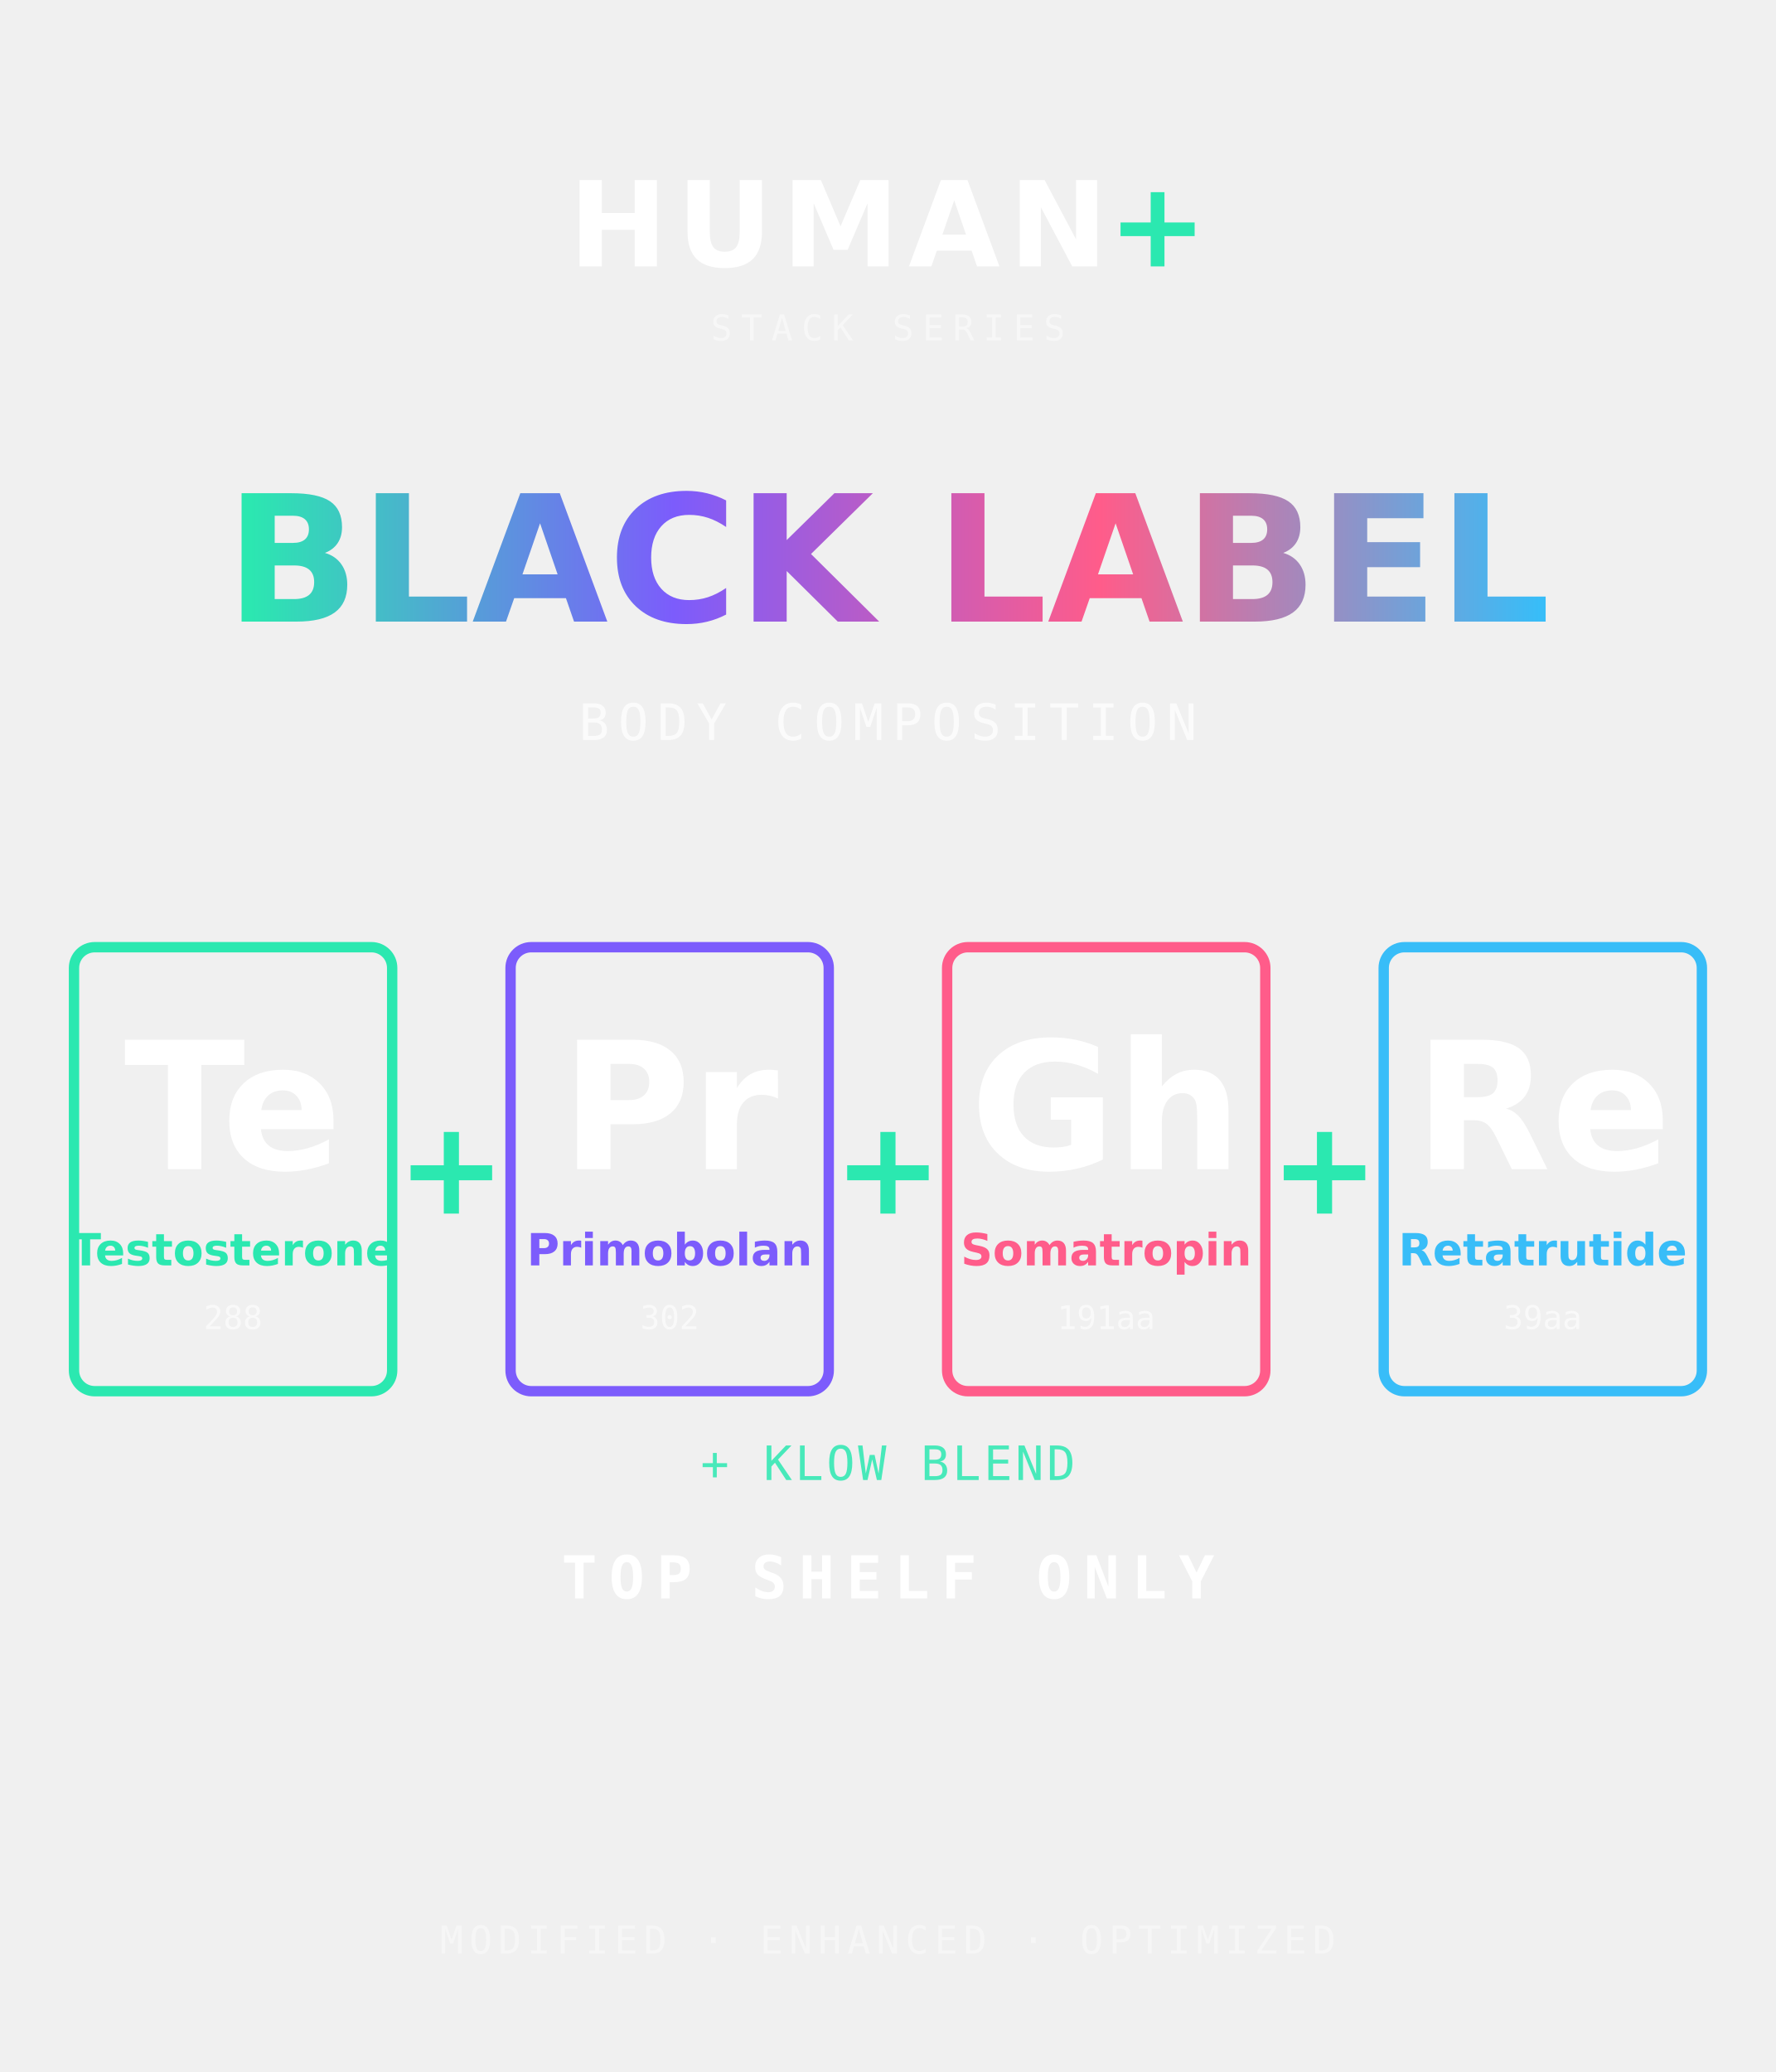
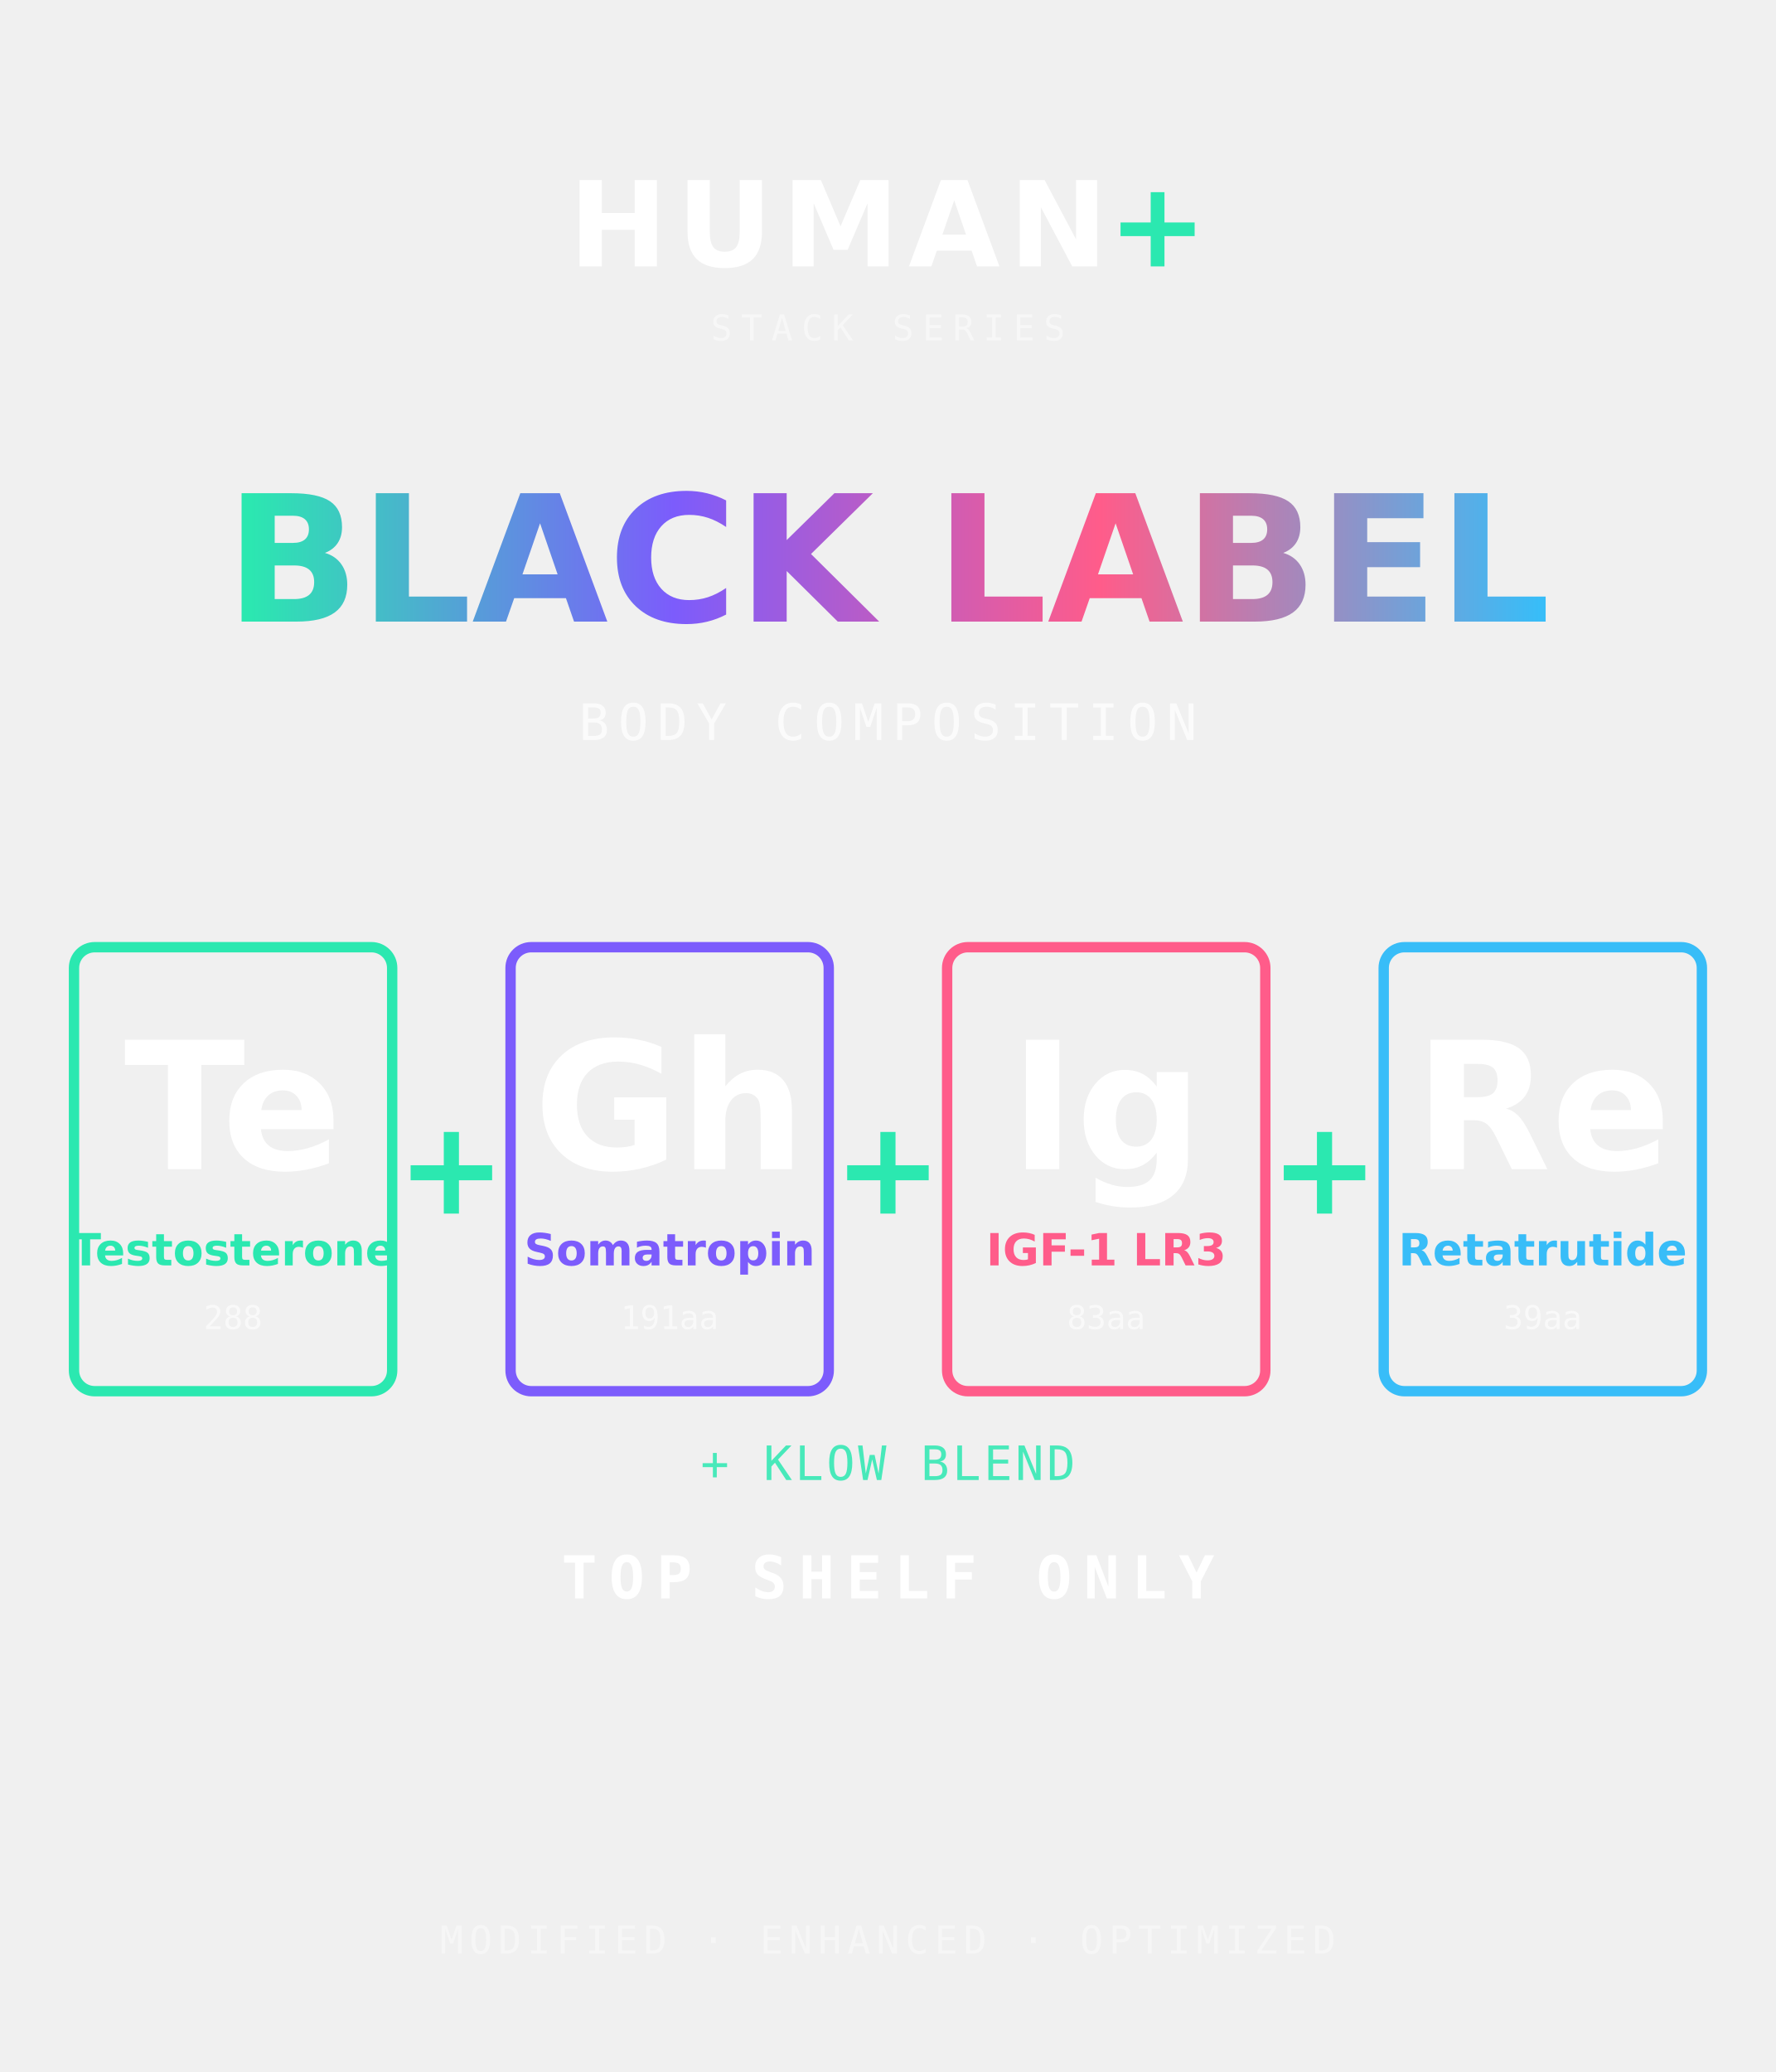
<svg xmlns="http://www.w3.org/2000/svg" viewBox="0 0 1200 1400" width="1200" height="1400">
  <defs>
    <linearGradient id="g" x1="0" y1="0" x2="1" y2="0">
      <stop offset="0%" stop-color="#2BE8B0" />
      <stop offset="33%" stop-color="#7C5CFC" />
      <stop offset="66%" stop-color="#FF5C8A" />
      <stop offset="100%" stop-color="#38BDF8" />
    </linearGradient>
  </defs>
  <text x="600" y="180" font-family="DejaVu Sans, Liberation Sans, Arial, sans-serif" font-size="80" font-weight="800" text-anchor="middle" letter-spacing="6" fill="#FFFFFF">HUMAN<tspan fill="#2BE8B0">+</tspan>
  </text>
  <text x="600" y="230" font-family="DejaVu Sans Mono, Liberation Mono, monospace" font-size="24" text-anchor="middle" letter-spacing="6" fill="#FFFFFF" fill-opacity="0.45">STACK SERIES</text>
  <text x="600" y="420" font-family="DejaVu Sans, Liberation Sans, Arial, sans-serif" font-size="119" font-weight="800" text-anchor="middle" fill="url(#g)">BLACK LABEL</text>
  <text x="600" y="500" font-family="DejaVu Sans Mono, Liberation Mono, monospace" font-size="34" letter-spacing="6" text-anchor="middle" fill="#FFFFFF" fill-opacity="0.75">BODY COMPOSITION</text>
  <rect x="50.0" y="640" width="215" height="300" rx="14" fill="none" stroke="#2BE8B0" stroke-width="7" />
  <text x="157.5" y="790" font-family="DejaVu Sans, Liberation Sans, Arial, sans-serif" font-size="120" font-weight="800" text-anchor="middle" fill="#FFFFFF">Te</text>
  <text x="157.5" y="855" font-family="DejaVu Sans, Liberation Sans, Arial, sans-serif" font-size="30" font-weight="700" text-anchor="middle" fill="#2BE8B0">Testosterone</text>
  <text x="157.5" y="898" font-family="DejaVu Sans Mono, Liberation Mono, monospace" font-size="22" text-anchor="middle" fill="#FFFFFF" fill-opacity="0.6">288</text>
  <text x="305.0" y="820.0" font-family="DejaVu Sans, Liberation Sans, Arial, sans-serif" font-size="88" font-weight="800" text-anchor="middle" fill="#2BE8B0">+</text>
  <rect x="345.0" y="640" width="215" height="300" rx="14" fill="none" stroke="#7C5CFC" stroke-width="7" />
-   <text x="452.5" y="790" font-family="DejaVu Sans, Liberation Sans, Arial, sans-serif" font-size="120" font-weight="800" text-anchor="middle" fill="#FFFFFF">Pr</text>
-   <text x="452.5" y="855" font-family="DejaVu Sans, Liberation Sans, Arial, sans-serif" font-size="30" font-weight="700" text-anchor="middle" fill="#7C5CFC">Primobolan</text>
-   <text x="452.5" y="898" font-family="DejaVu Sans Mono, Liberation Mono, monospace" font-size="22" text-anchor="middle" fill="#FFFFFF" fill-opacity="0.6">302</text>
+   <text x="452.5" y="790" font-family="DejaVu Sans, Liberation Sans, Arial, sans-serif" font-size="120" font-weight="800" text-anchor="middle" fill="#FFFFFF">Gh</text>
+   <text x="452.5" y="855" font-family="DejaVu Sans, Liberation Sans, Arial, sans-serif" font-size="30" font-weight="700" text-anchor="middle" fill="#7C5CFC">Somatropin</text>
+   <text x="452.5" y="898" font-family="DejaVu Sans Mono, Liberation Mono, monospace" font-size="22" text-anchor="middle" fill="#FFFFFF" fill-opacity="0.6">191aa</text>
  <text x="600.0" y="820.0" font-family="DejaVu Sans, Liberation Sans, Arial, sans-serif" font-size="88" font-weight="800" text-anchor="middle" fill="#2BE8B0">+</text>
  <rect x="640.0" y="640" width="215" height="300" rx="14" fill="none" stroke="#FF5C8A" stroke-width="7" />
-   <text x="747.5" y="790" font-family="DejaVu Sans, Liberation Sans, Arial, sans-serif" font-size="120" font-weight="800" text-anchor="middle" fill="#FFFFFF">Gh</text>
-   <text x="747.5" y="855" font-family="DejaVu Sans, Liberation Sans, Arial, sans-serif" font-size="30" font-weight="700" text-anchor="middle" fill="#FF5C8A">Somatropin</text>
-   <text x="747.5" y="898" font-family="DejaVu Sans Mono, Liberation Mono, monospace" font-size="22" text-anchor="middle" fill="#FFFFFF" fill-opacity="0.6">191aa</text>
+   <text x="747.5" y="790" font-family="DejaVu Sans, Liberation Sans, Arial, sans-serif" font-size="120" font-weight="800" text-anchor="middle" fill="#FFFFFF">Ig</text>
+   <text x="747.5" y="855" font-family="DejaVu Sans, Liberation Sans, Arial, sans-serif" font-size="30" font-weight="700" text-anchor="middle" fill="#FF5C8A">IGF-1 LR3</text>
+   <text x="747.5" y="898" font-family="DejaVu Sans Mono, Liberation Mono, monospace" font-size="22" text-anchor="middle" fill="#FFFFFF" fill-opacity="0.6">83aa</text>
  <text x="895.0" y="820.0" font-family="DejaVu Sans, Liberation Sans, Arial, sans-serif" font-size="88" font-weight="800" text-anchor="middle" fill="#2BE8B0">+</text>
  <rect x="935.0" y="640" width="215" height="300" rx="14" fill="none" stroke="#38BDF8" stroke-width="7" />
  <text x="1042.5" y="790" font-family="DejaVu Sans, Liberation Sans, Arial, sans-serif" font-size="120" font-weight="800" text-anchor="middle" fill="#FFFFFF">Re</text>
  <text x="1042.5" y="855" font-family="DejaVu Sans, Liberation Sans, Arial, sans-serif" font-size="30" font-weight="700" text-anchor="middle" fill="#38BDF8">Retatrutide</text>
  <text x="1042.5" y="898" font-family="DejaVu Sans Mono, Liberation Mono, monospace" font-size="22" text-anchor="middle" fill="#FFFFFF" fill-opacity="0.6">39aa</text>
  <text x="600" y="1000" font-family="DejaVu Sans Mono, Liberation Mono, monospace" font-size="32" letter-spacing="2" text-anchor="middle" fill="#2BE8B0" fill-opacity="0.85">+ KLOW BLEND</text>
  <text x="600" y="1080" font-family="DejaVu Sans Mono, Liberation Mono, monospace" font-size="40" font-weight="700" letter-spacing="8" text-anchor="middle" fill="#FFFFFF">TOP SHELF ONLY</text>
  <text x="600" y="1320" font-family="DejaVu Sans Mono, Liberation Mono, monospace" font-size="26" letter-spacing="4" text-anchor="middle" fill="#FFFFFF" fill-opacity="0.4">MODIFIED · ENHANCED · OPTIMIZED</text>
</svg>
